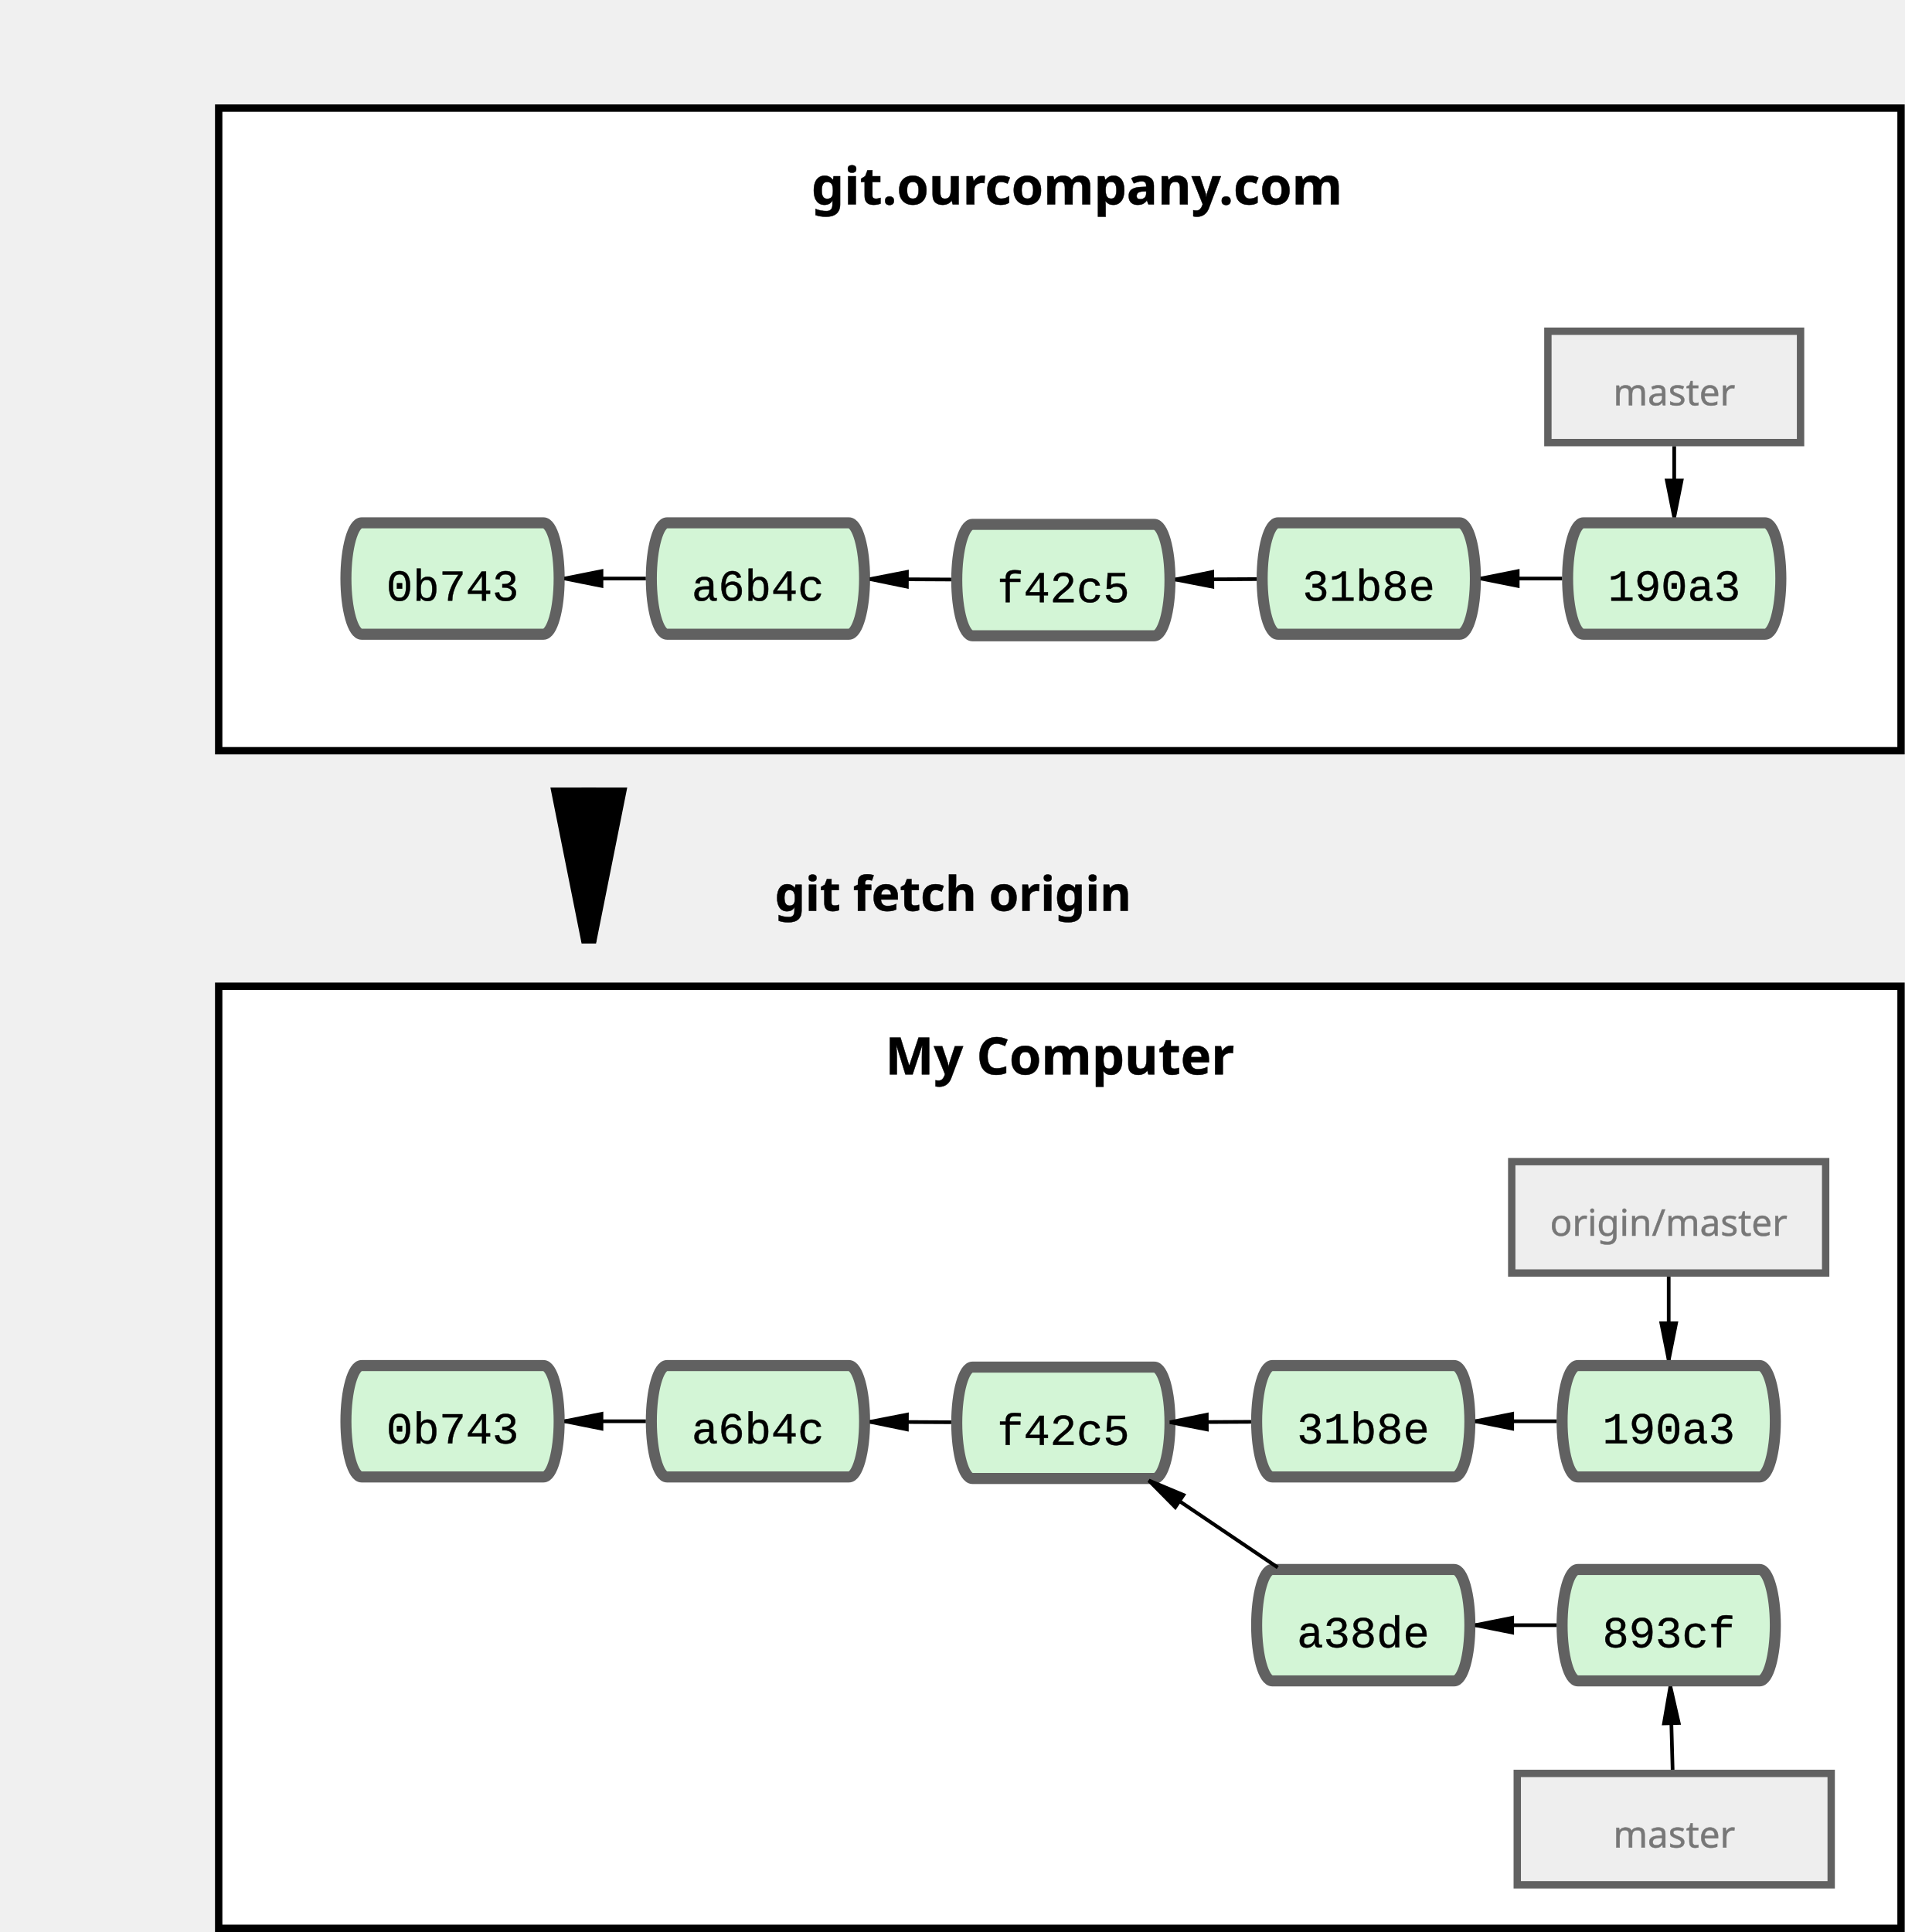
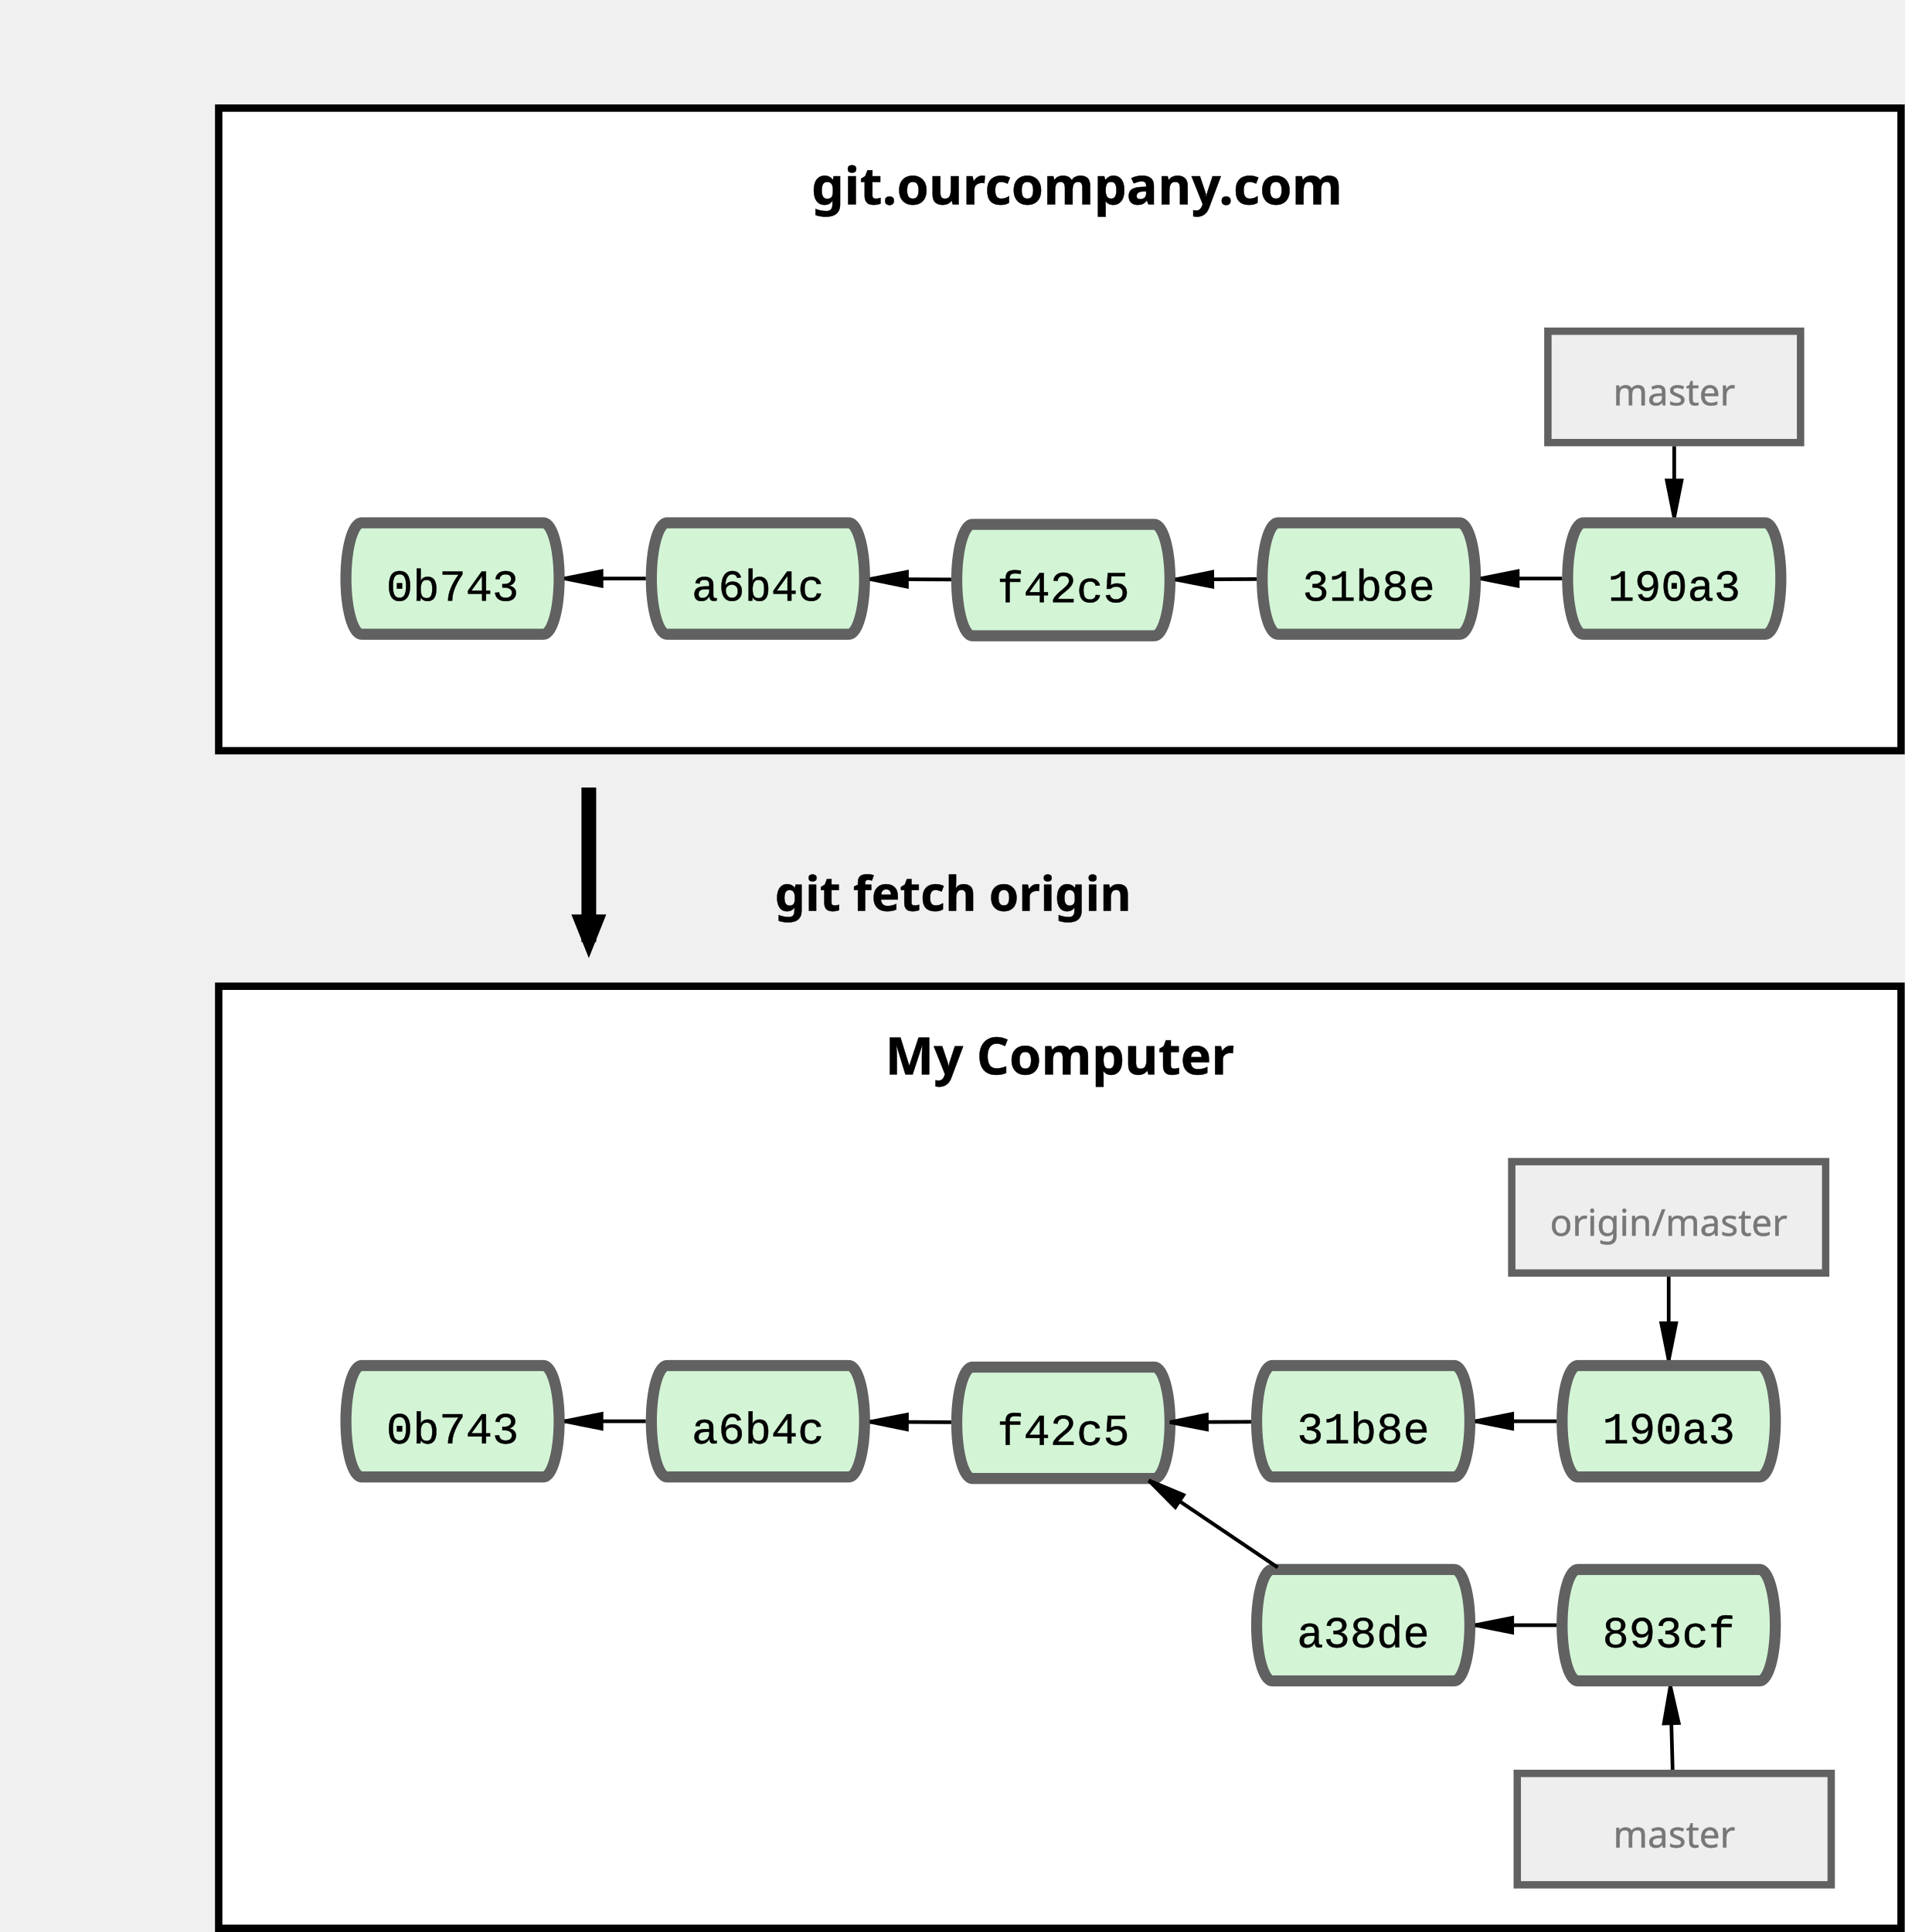
<svg xmlns="http://www.w3.org/2000/svg">
  <defs>
    <marker id="Arrow1Lend" orient="auto" refX="0.0" refY="0.0" style="overflow:visible;">
      <path d="M -10,0.0 L -10.0,-2.0 L 0.0,0.0 L -10.0,2.0 z " id="path3666" style="fill-rule:evenodd;stroke:#000000;stroke-width:1.0px;marker-start:none;" />
+     </marker>
+     <marker id="Arrow1Lenddiv4" orient="auto" refX="0.0" refY="0.0" style="overflow:visible;" markerUnits="userSpaceOnUse">
+       <path d="M -7,0.0 L -7.0,-4.0 L 3.0,0.0 L -7.0,4.0 z " id="path3666" style="fill-rule:evenodd;stroke:#000000;stroke-width:1.0px;marker-start:none;" />
    </marker>
  </defs>
  <g style="stroke:#000000;fill:#fff">
    <rect height="174.622" id="5" style="stroke:#000000;stroke-width:2px" width="457.147" x="59.426" y="29.378" />
    <rect height="13.065" id="6" style="stroke:none;fill:none" width="85.305" x="250.0" y="42.0" />
    <text id="6_text" style="fill:#000000;stroke:#000000;stroke-width:0.1px;font-family: Helvetica-Bold;font-size:12px" x="250.0" y="42.0">
      <tspan fill="#000000" font-family="Helvetica;,Sans-serif" font-size="14.0px" font-weight="bold" id="6_line1" stroke="#000000" text-align="center" text-anchor="middle" x="292.652" y="55.532">
				git.ourcompany.com
			</tspan>
    </text>
    <rect height="256.0" id="22" style="stroke:#000000;stroke-width:2px" width="457.147" x="59.426" y="268.0" />
    <rect height="13.065" id="23" style="stroke:none;fill:none" width="85.305" x="245.347" y="278.424" />
    <text id="23_text" style="fill:#000000;stroke:#000000;stroke-width:0.1px;font-family: Helvetica-Bold;font-size:12px" x="245.347" y="278.424">
      <tspan fill="#000000" font-family="Helvetica;,Sans-serif" font-size="14.0px" font-weight="bold" id="23_line1" stroke="#000000" text-align="center" text-anchor="middle" x="287.999" y="291.956">
				My Computer
			</tspan>
    </text>
    <rect height="30.272" id="1343" rx="4.268" ry="15.136" style="stroke:#616161;stroke-width:3px;fill:#d3f5d6" width="57.941" x="176.99" y="142.075" />
    <text id="1343_text" style="fill:#000000;stroke:#000000;stroke-width:0.1px;font-family: Courier New;font-size:12px" x="176.99" y="142.075">
      <tspan fill="#000000" font-family="Courier;" font-size="12.0px" id="1343_line1" stroke="#000000" text-align="center" text-anchor="middle" x="205.96" y="163.211">
				a6b4c
			</tspan>
    </text>
    <rect height="30.272" id="1344" rx="4.268" ry="15.136" style="stroke:#616161;stroke-width:3px;fill:#d3f5d6" width="57.941" x="94.0" y="142.075" />
    <text id="1344_text" style="fill:#000000;stroke:#000000;stroke-width:0.1px;font-family: Courier New;font-size:12px" x="94.0" y="142.075">
      <tspan fill="#000000" font-family="Courier;" font-size="12.0px" id="1344_line1" stroke="#000000" text-align="center" text-anchor="middle" x="122.97" y="163.211">
				0b743
			</tspan>
    </text>
    <path d="M 175.49,157.211 L 153.44,157.211" id="1348" style="marker-start:none;stroke:#000000;marker-end:url(#Arrow1Lend);fill:none" />
    <rect height="30.272" id="1352" style="stroke:#616161;stroke-width:2px;fill:#eeeeee" width="68.66" x="420.61" y="90.0" />
    <text id="1352_text" style="fill:#cccccc;stroke:#cccccc;stroke-width:0.1px;font-family: Luxi Sans;font-size:10px" x="420.61" y="90.0">
      <tspan fill="#777777" font-family="LucidaGrande;" font-size="10.0px" id="1352_line1" stroke="#777777" text-align="center" text-anchor="middle" x="454.94" y="110.136">
				master
			</tspan>
    </text>
    <path d="M 454.94,121.272 L 454.94,140.575" id="1353" style="marker-start:none;stroke:#000000;marker-end:url(#Arrow1Lend);fill:none" />
    <rect height="30.272" id="1354" rx="4.268" ry="15.136" style="stroke:#616161;stroke-width:3px;fill:#d3f5d6" width="57.941" x="259.98" y="142.495" />
    <text id="1354_text" style="fill:#000000;stroke:#000000;stroke-width:0.1px;font-family: Courier New;font-size:12px" x="259.98" y="142.495">
      <tspan fill="#000000" font-family="Courier;" font-size="12.0px" id="1354_line1" stroke="#000000" text-align="center" text-anchor="middle" x="288.95" y="163.631">
				f42c5
			</tspan>
    </text>
    <path d="M 258.48,157.477 L 236.43,157.365" id="1355" style="marker-start:none;stroke:#000000;marker-end:url(#Arrow1Lend);fill:none" />
    <rect height="30.272" id="1360" rx="4.268" ry="15.136" style="stroke:#616161;stroke-width:3px;fill:#d3f5d6" width="57.941" x="176.99" y="371.075" />
    <text id="1360_text" style="fill:#000000;stroke:#000000;stroke-width:0.1px;font-family: Courier New;font-size:12px" x="176.99" y="371.075">
      <tspan fill="#000000" font-family="Courier;" font-size="12.0px" id="1360_line1" stroke="#000000" text-align="center" text-anchor="middle" x="205.96" y="392.211">
				a6b4c
			</tspan>
    </text>
    <rect height="30.272" id="1361" rx="4.268" ry="15.136" style="stroke:#616161;stroke-width:3px;fill:#d3f5d6" width="57.941" x="94.0" y="371.075" />
    <text id="1361_text" style="fill:#000000;stroke:#000000;stroke-width:0.1px;font-family: Courier New;font-size:12px" x="94.0" y="371.075">
      <tspan fill="#000000" font-family="Courier;" font-size="12.0px" id="1361_line1" stroke="#000000" text-align="center" text-anchor="middle" x="122.97" y="392.211">
				0b743
			</tspan>
    </text>
    <path d="M 175.49,386.211 L 153.44,386.211" id="1362" style="marker-start:none;stroke:#000000;marker-end:url(#Arrow1Lend);fill:none" />
    <rect height="30.272" id="1363" style="stroke:#616161;stroke-width:2px;fill:#eeeeee" width="85.305" x="410.788" y="315.66" />
    <text id="1363_text" style="fill:#cccccc;stroke:#cccccc;stroke-width:0.1px;font-family: Luxi Sans;font-size:10px" x="410.788" y="315.66">
      <tspan fill="#777777" font-family="LucidaGrande;" font-size="10.0px" id="1363_line1" stroke="#777777" text-align="center" text-anchor="middle" x="453.44" y="335.796">
				origin/master
			</tspan>
    </text>
    <path d="M 453.44,346.932 L 453.44,369.575" id="1364" style="marker-start:none;stroke:#000000;marker-end:url(#Arrow1Lend);fill:none" />
    <rect height="30.272" id="1365" rx="4.268" ry="15.136" style="stroke:#616161;stroke-width:3px;fill:#d3f5d6" width="57.941" x="259.98" y="371.495" />
    <text id="1365_text" style="fill:#000000;stroke:#000000;stroke-width:0.1px;font-family: Courier New;font-size:12px" x="259.98" y="371.495">
      <tspan fill="#000000" font-family="Courier;" font-size="12.0px" id="1365_line1" stroke="#000000" text-align="center" text-anchor="middle" x="288.95" y="392.631">
				f42c5
			</tspan>
    </text>
    <path d="M 258.48,386.477 L 236.43,386.365" id="1366" style="marker-start:none;stroke:#000000;marker-end:url(#Arrow1Lend);fill:none" />
    <rect height="30.272" id="1369" style="stroke:#616161;stroke-width:2px;fill:#eeeeee" width="85.305" x="412.288" y="481.905" />
    <text id="1369_text" style="fill:#cccccc;stroke:#cccccc;stroke-width:0.1px;font-family: Luxi Sans;font-size:10px" x="412.288" y="481.905">
      <tspan fill="#777777" font-family="LucidaGrande;" font-size="10.0px" id="1369_line1" stroke="#777777" text-align="center" text-anchor="middle" x="454.94" y="502.041">
				master
			</tspan>
    </text>
    <path d="M 454.504,480.905 L 453.891,458.261" id="1370" style="marker-start:none;stroke:#000000;marker-end:url(#Arrow1Lend);fill:none" />
    <rect height="30.272" id="1375" rx="4.268" ry="15.136" style="stroke:#616161;stroke-width:3px;fill:#d3f5d6" width="57.941" x="341.47" y="426.49" />
    <text id="1375_text" style="fill:#000000;stroke:#000000;stroke-width:0.1px;font-family: Courier New;font-size:12px" x="341.47" y="426.49">
      <tspan fill="#000000" font-family="Courier;" font-size="12.0px" id="1375_line1" stroke="#000000" text-align="center" text-anchor="middle" x="370.44" y="447.626">
				a38de
			</tspan>
    </text>
    <rect height="30.272" id="1376" rx="4.268" ry="15.136" style="stroke:#616161;stroke-width:3px;fill:#d3f5d6" width="57.941" x="424.47" y="426.49" />
    <text id="1376_text" style="fill:#000000;stroke:#000000;stroke-width:0.1px;font-family: Courier New;font-size:12px" x="424.47" y="426.49">
      <tspan fill="#000000" font-family="Courier;" font-size="12.0px" id="1376_line1" stroke="#000000" text-align="center" text-anchor="middle" x="453.44" y="447.626">
				893cf
			</tspan>
    </text>
    <path d="M 347.205,425.945 L 312.185,402.311" id="1377" style="marker-start:none;stroke:#000000;marker-end:url(#Arrow1Lend);fill:none" />
    <path d="M 422.97,441.626 L 400.91,441.626" id="1378" style="marker-start:none;stroke:#000000;marker-end:url(#Arrow1Lend);fill:none" />
    <rect height="30.272" id="1379" rx="4.268" ry="15.136" style="stroke:#616161;stroke-width:3px;fill:#d3f5d6" width="57.941" x="342.97" y="142.075" />
    <text id="1379_text" style="fill:#000000;stroke:#000000;stroke-width:0.1px;font-family: Courier New;font-size:12px" x="342.97" y="142.075">
      <tspan fill="#000000" font-family="Courier;" font-size="12.0px" id="1379_line1" stroke="#000000" text-align="center" text-anchor="middle" x="371.94" y="163.211">
				31b8e
			</tspan>
    </text>
    <rect height="30.272" id="1380" rx="4.268" ry="15.136" style="stroke:#616161;stroke-width:3px;fill:#d3f5d6" width="57.941" x="425.97" y="142.075" />
    <text id="1380_text" style="fill:#000000;stroke:#000000;stroke-width:0.1px;font-family: Courier New;font-size:12px" x="425.97" y="142.075">
      <tspan fill="#000000" font-family="Courier;" font-size="12.0px" id="1380_line1" stroke="#000000" text-align="center" text-anchor="middle" x="454.94" y="163.211">
				190a3
			</tspan>
    </text>
    <path d="M 424.47,157.211 L 402.41,157.211" id="1381" style="marker-start:none;stroke:#000000;marker-end:url(#Arrow1Lend);fill:none" />
    <path d="M 341.47,157.365 L 319.42,157.477" id="1382" style="marker-start:none;stroke:#000000;marker-end:url(#Arrow1Lend);fill:none" />
-     <path d="M 160.0,214.0 L 160.0,256.0" id="1367" style="marker-start:none;stroke:#000000;stroke-width:4px;marker-end:url(#Arrow1Lend);fill:none" />
+     <path d="M 160.0,214.0 L 160.0,256.0" id="1367" style="marker-start:none;stroke:#000000;stroke-width:4px;marker-end:url(#Arrow1Lenddiv4);fill:none" />
    <rect height="26.0" id="1368" style="stroke:none;fill:none" width="104.0" x="207.0" y="228.0" />
    <text id="1368_text" style="fill:#000000;stroke:#000000;stroke-width:0.1px;font-family: TheSansMonoCondensed-SemiBold;font-size:13px" x="207.0" y="228.0">
      <tspan fill="#000000" font-family="TheSansMonoCondensed-SemiBold;" font-size="13.0px" font-weight="bold" id="1368_line1" stroke="#000000" text-align="center" text-anchor="middle" x="259.0" y="247.5">
				git fetch origin
			</tspan>
    </text>
    <rect height="30.272" id="1386" rx="4.268" ry="15.136" style="stroke:#616161;stroke-width:3px;fill:#d3f5d6" width="57.941" x="341.47" y="371.075" />
    <text id="1386_text" style="fill:#000000;stroke:#000000;stroke-width:0.1px;font-family: Courier New;font-size:12px" x="341.47" y="371.075">
      <tspan fill="#000000" font-family="Courier;" font-size="12.0px" id="1386_line1" stroke="#000000" text-align="center" text-anchor="middle" x="370.44" y="392.211">
				31b8e
			</tspan>
    </text>
    <rect height="30.272" id="1387" rx="4.268" ry="15.136" style="stroke:#616161;stroke-width:3px;fill:#d3f5d6" width="57.941" x="424.47" y="371.075" />
    <text id="1387_text" style="fill:#000000;stroke:#000000;stroke-width:0.1px;font-family: Courier New;font-size:12px" x="424.47" y="371.075">
      <tspan fill="#000000" font-family="Courier;" font-size="12.0px" id="1387_line1" stroke="#000000" text-align="center" text-anchor="middle" x="453.44" y="392.211">
				190a3
			</tspan>
    </text>
    <path d="M 422.97,386.211 L 400.91,386.211" id="1388" style="marker-start:none;stroke:#000000;marker-end:url(#Arrow1Lend);fill:none" />
    <path d="M 339.97,386.365 L 317.921,386.477" id="1389" style="marker-start:none;stroke:#000000;marker-end:url(#Arrow1Lend);fill:none" />
  </g>
</svg>
